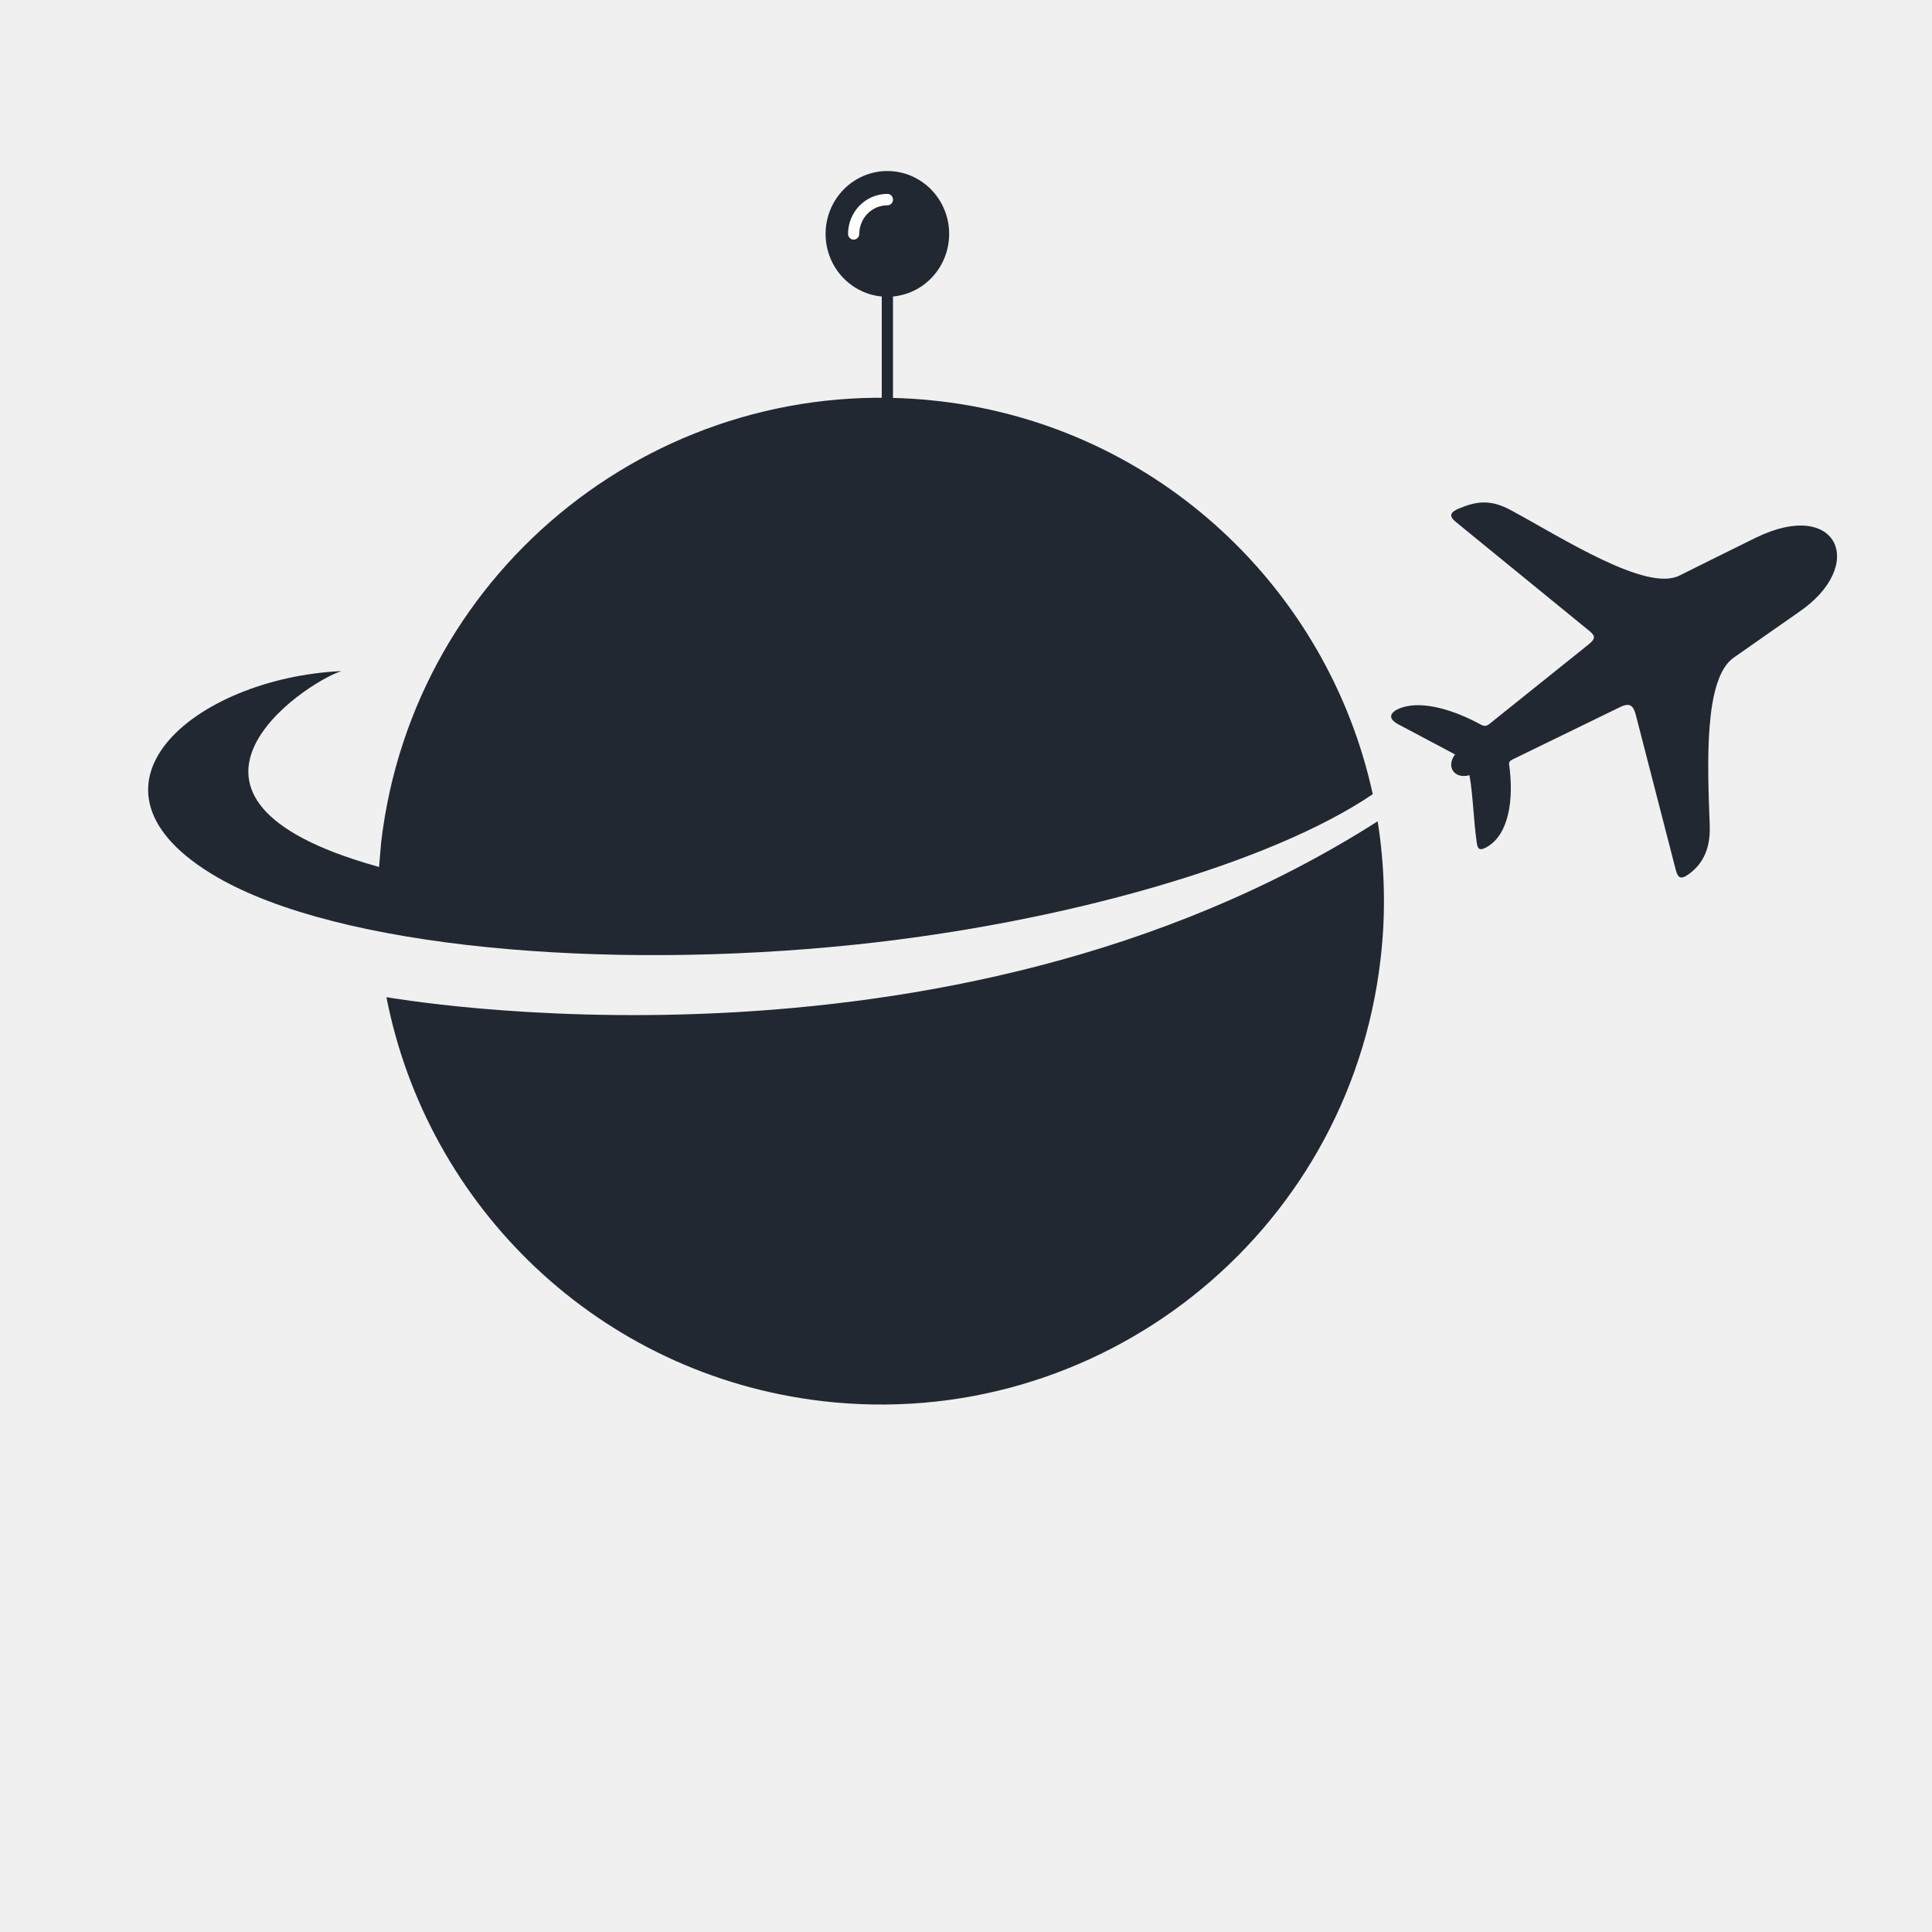
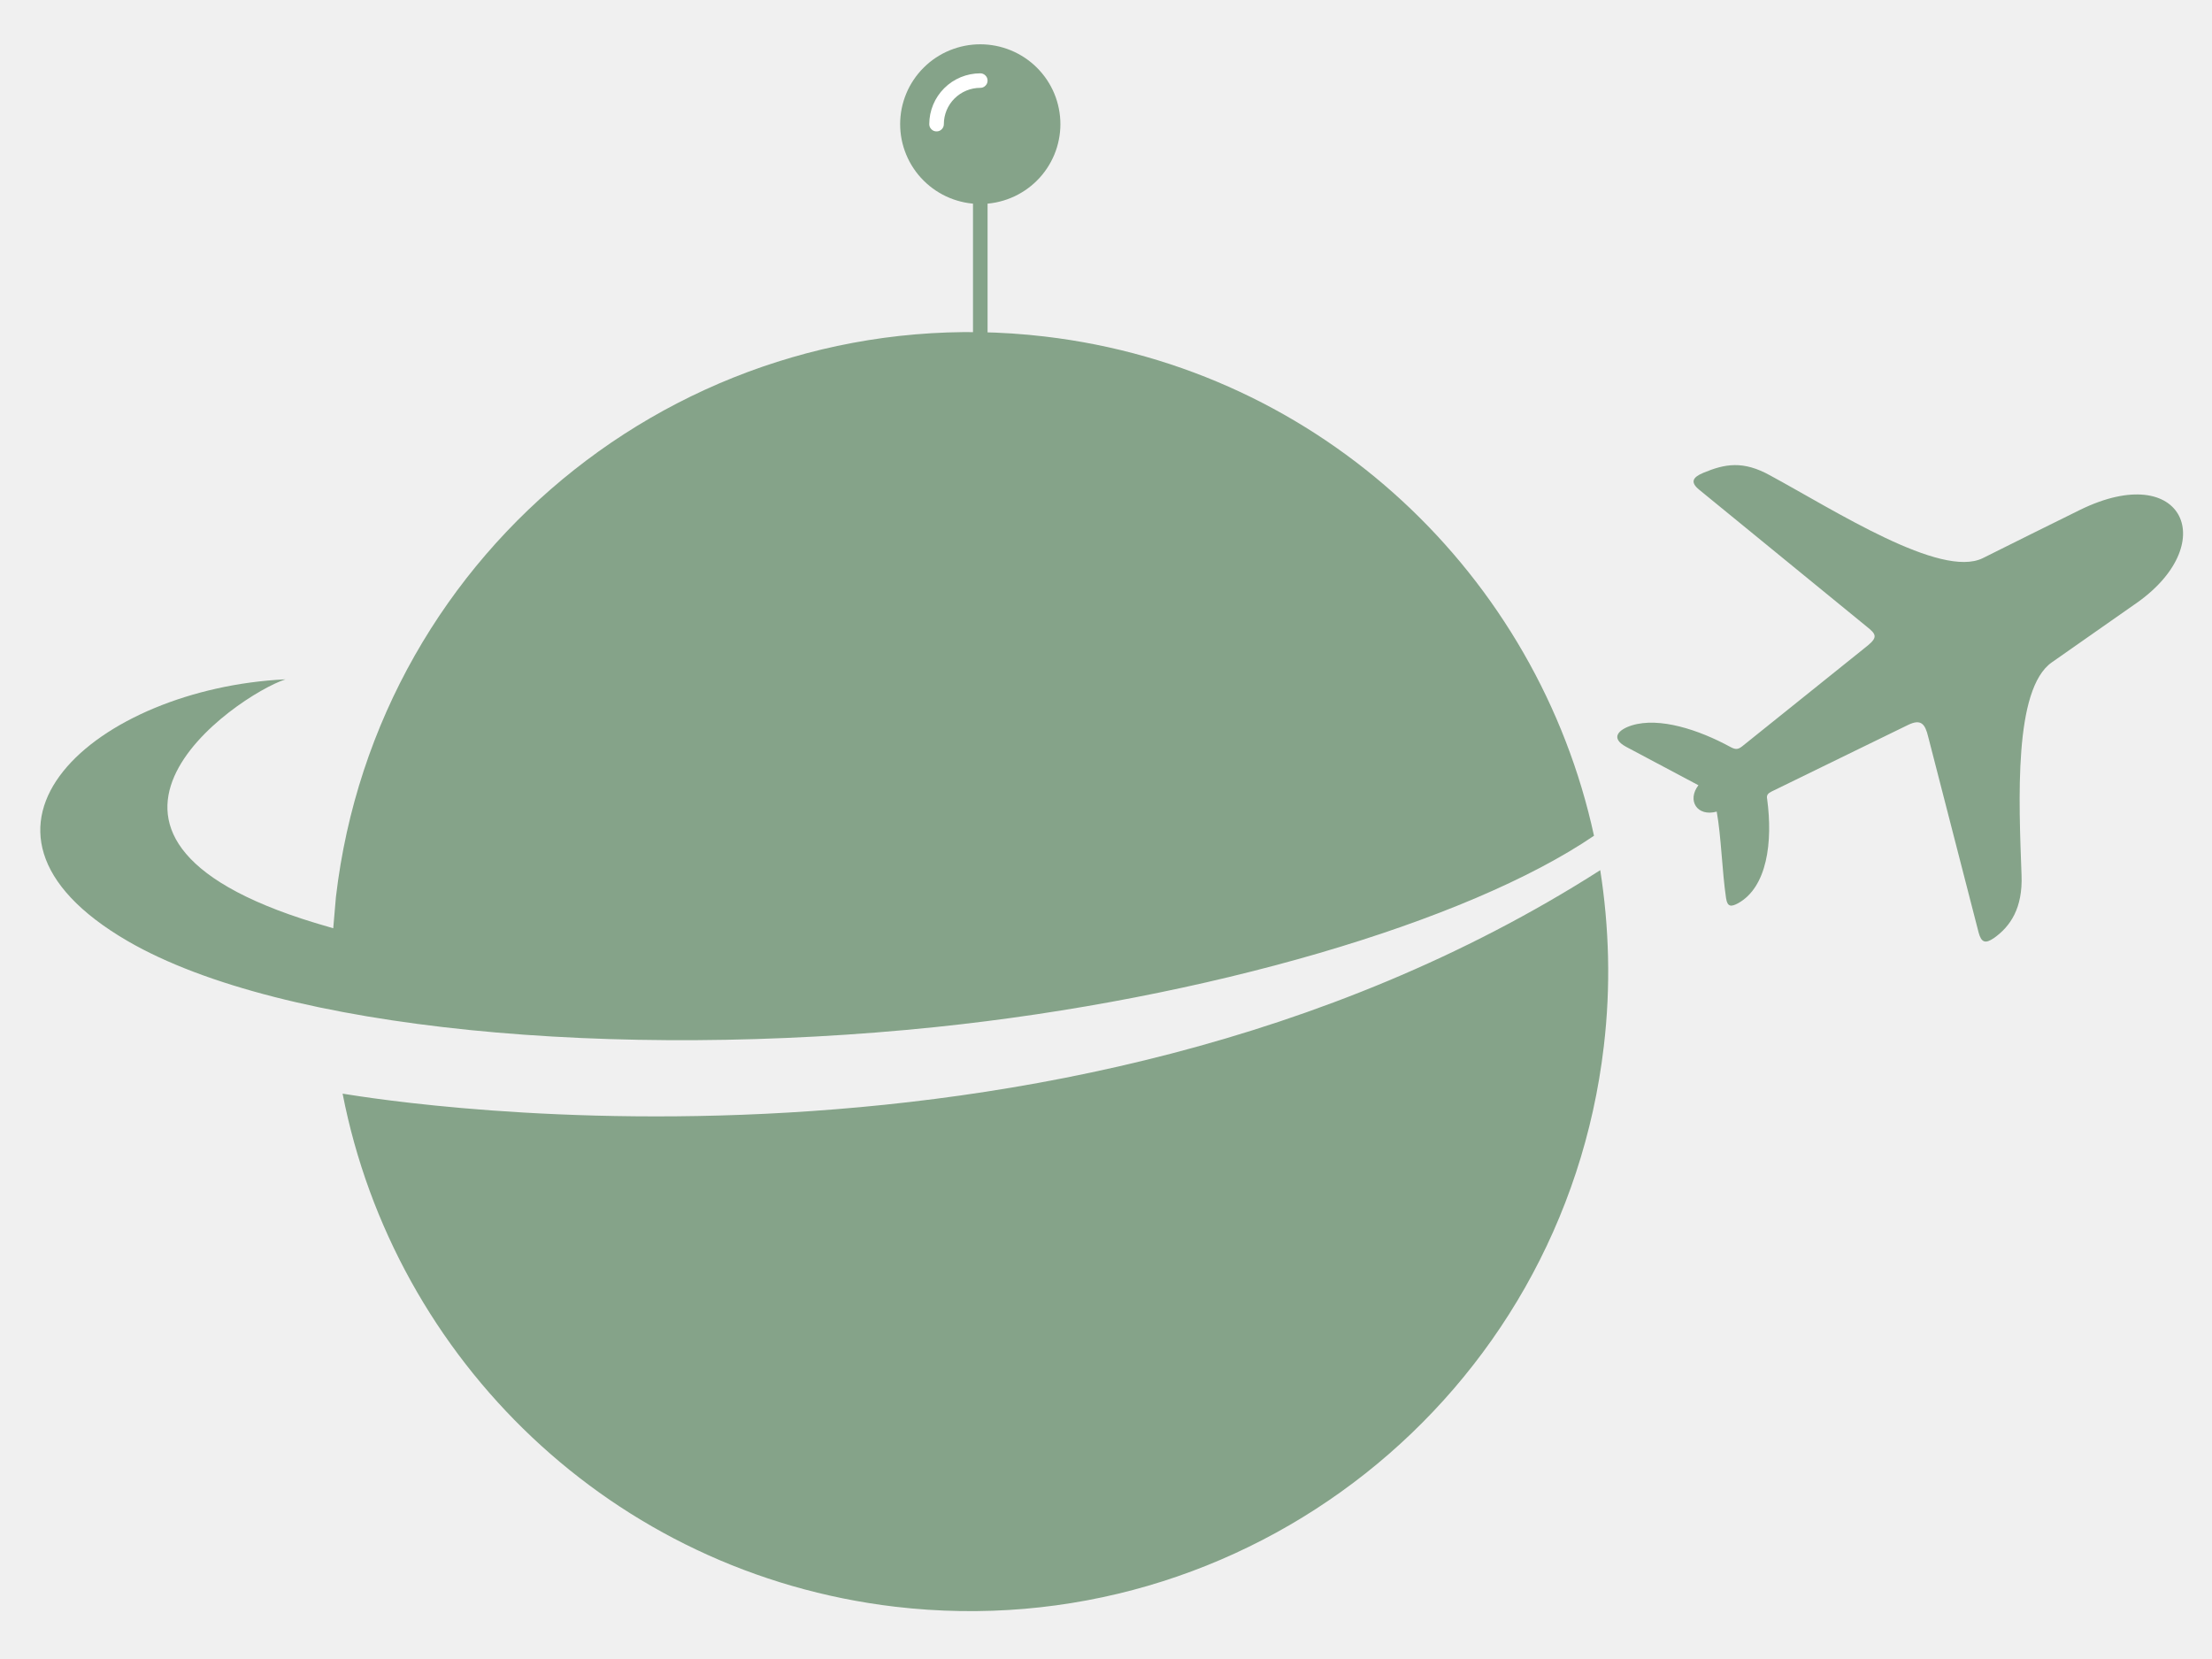
- <svg xmlns="http://www.w3.org/2000/svg" width="500" zoomAndPan="magnify" viewBox="0 0 375 375" height="500" preserveAspectRatio="xMidYMid meet" version="1.0">
+ <svg xmlns="http://www.w3.org/2000/svg" width="400" zoomAndPan="magnify" viewBox="0 0 300 225" height="300" preserveAspectRatio="xMidYMid meet" version="1.0">
  <defs>
-     <clipPath id="5545631eb5">
-       <path d="M 171 55 L 174 55 L 174 86.445 L 171 86.445 Z M 171 55 " clip-rule="nonzero" />
+     <clipPath id="690f075dfe">
+       <path d="M 131 25 L 134 25 L 134 53.258 L 131 53.258 Z M 131 25 " clip-rule="nonzero" />
    </clipPath>
-     <clipPath id="e2eea56e1f">
-       <path d="M 160.238 33.195 L 184.238 33.195 L 184.238 58 L 160.238 58 Z M 160.238 33.195 " clip-rule="nonzero" />
+     <clipPath id="379dfd5b87">
+       <path d="M 122.074 6.008 L 143.824 6.008 L 143.824 28 L 122.074 28 Z M 122.074 6.008 " clip-rule="nonzero" />
    </clipPath>
  </defs>
-   <g clip-path="url(#5545631eb5)">
-     <path fill="#222831" d="M 172.238 86.445 C 172.094 86.445 171.953 86.418 171.82 86.363 C 171.688 86.305 171.57 86.227 171.469 86.121 C 171.363 86.016 171.285 85.898 171.23 85.762 C 171.176 85.625 171.148 85.484 171.148 85.336 L 171.148 56.492 C 171.148 56.344 171.176 56.203 171.23 56.066 C 171.285 55.934 171.363 55.812 171.469 55.707 C 171.57 55.605 171.688 55.523 171.82 55.469 C 171.953 55.41 172.094 55.383 172.238 55.383 C 172.383 55.383 172.52 55.41 172.656 55.469 C 172.789 55.523 172.906 55.605 173.008 55.707 C 173.109 55.812 173.191 55.934 173.246 56.066 C 173.301 56.203 173.328 56.344 173.328 56.492 L 173.328 85.336 C 173.328 85.484 173.301 85.625 173.246 85.762 C 173.191 85.898 173.109 86.016 173.008 86.121 C 172.906 86.227 172.789 86.305 172.656 86.363 C 172.52 86.418 172.383 86.445 172.238 86.445 Z M 172.238 86.445 " fill-opacity="1" fill-rule="nonzero" />
+   <g clip-path="url(#690f075dfe)">
+     <path fill="#85a389" d="M 132.949 53.258 C 132.676 53.258 132.441 53.164 132.25 52.969 C 132.055 52.777 131.961 52.547 131.961 52.273 L 131.961 26.68 C 131.961 26.41 132.055 26.176 132.25 25.984 C 132.441 25.793 132.676 25.695 132.949 25.695 C 133.219 25.695 133.453 25.793 133.645 25.984 C 133.84 26.176 133.938 26.41 133.938 26.68 L 133.938 52.273 C 133.938 52.547 133.84 52.777 133.645 52.969 C 133.453 53.164 133.219 53.258 132.949 53.258 Z M 132.949 53.258 " fill-opacity="1" fill-rule="nonzero" />
  </g>
-   <g clip-path="url(#e2eea56e1f)">
-     <path fill="#222831" d="M 184.23 45.398 C 184.23 46.199 184.152 46.992 184 47.781 C 183.848 48.566 183.617 49.328 183.316 50.07 C 183.016 50.809 182.648 51.512 182.211 52.18 C 181.773 52.844 181.273 53.461 180.719 54.027 C 180.16 54.594 179.555 55.102 178.902 55.547 C 178.246 55.992 177.555 56.367 176.828 56.672 C 176.098 56.98 175.352 57.211 174.578 57.367 C 173.805 57.523 173.023 57.602 172.238 57.602 C 171.449 57.602 170.672 57.523 169.898 57.367 C 169.125 57.211 168.375 56.98 167.648 56.672 C 166.922 56.367 166.23 55.992 165.574 55.547 C 164.922 55.102 164.316 54.594 163.758 54.027 C 163.199 53.461 162.703 52.844 162.266 52.18 C 161.828 51.512 161.461 50.809 161.156 50.07 C 160.855 49.328 160.629 48.566 160.477 47.781 C 160.32 46.992 160.246 46.199 160.246 45.398 C 160.246 44.598 160.32 43.805 160.477 43.02 C 160.629 42.234 160.855 41.469 161.156 40.73 C 161.461 39.988 161.828 39.285 162.266 38.621 C 162.703 37.953 163.199 37.336 163.758 36.77 C 164.316 36.203 164.922 35.699 165.574 35.254 C 166.23 34.809 166.922 34.43 167.648 34.125 C 168.375 33.816 169.125 33.586 169.898 33.43 C 170.672 33.273 171.449 33.195 172.238 33.195 C 173.023 33.195 173.805 33.273 174.578 33.43 C 175.352 33.586 176.098 33.816 176.828 34.125 C 177.555 34.43 178.246 34.809 178.902 35.254 C 179.555 35.699 180.16 36.203 180.719 36.77 C 181.273 37.336 181.773 37.953 182.211 38.621 C 182.648 39.285 183.016 39.988 183.316 40.73 C 183.617 41.469 183.848 42.234 184 43.02 C 184.152 43.805 184.23 44.598 184.23 45.398 Z M 184.23 45.398 " fill-opacity="1" fill-rule="nonzero" />
+   <g clip-path="url(#379dfd5b87)">
+     <path fill="#85a389" d="M 143.816 16.836 C 143.816 17.547 143.746 18.25 143.605 18.949 C 143.465 19.648 143.262 20.324 142.988 20.98 C 142.715 21.637 142.379 22.262 141.984 22.852 C 141.586 23.445 141.137 23.992 140.633 24.492 C 140.129 24.996 139.578 25.445 138.984 25.84 C 138.391 26.234 137.766 26.57 137.105 26.84 C 136.445 27.113 135.77 27.316 135.066 27.457 C 134.367 27.594 133.66 27.664 132.949 27.664 C 132.234 27.664 131.527 27.594 130.828 27.457 C 130.129 27.316 129.449 27.113 128.789 26.84 C 128.129 26.57 127.504 26.234 126.91 25.84 C 126.316 25.445 125.77 24.996 125.266 24.492 C 124.758 23.992 124.309 23.445 123.914 22.852 C 123.516 22.262 123.18 21.637 122.91 20.98 C 122.637 20.324 122.43 19.648 122.289 18.949 C 122.152 18.25 122.082 17.547 122.082 16.836 C 122.082 16.125 122.152 15.422 122.289 14.723 C 122.43 14.027 122.637 13.352 122.91 12.691 C 123.18 12.035 123.516 11.41 123.914 10.82 C 124.309 10.23 124.758 9.684 125.266 9.18 C 125.77 8.676 126.316 8.227 126.91 7.832 C 127.504 7.438 128.129 7.105 128.789 6.832 C 129.449 6.562 130.129 6.355 130.828 6.215 C 131.527 6.078 132.234 6.008 132.949 6.008 C 133.66 6.008 134.367 6.078 135.066 6.215 C 135.77 6.355 136.445 6.562 137.105 6.832 C 137.766 7.105 138.391 7.438 138.984 7.832 C 139.578 8.227 140.129 8.676 140.633 9.18 C 141.137 9.684 141.586 10.23 141.984 10.82 C 142.379 11.41 142.715 12.035 142.988 12.691 C 143.262 13.352 143.465 14.027 143.605 14.723 C 143.746 15.422 143.816 16.125 143.816 16.836 Z M 143.816 16.836 " fill-opacity="1" fill-rule="nonzero" />
  </g>
-   <path fill="#ffffff" d="M 165.695 46.508 C 165.551 46.508 165.414 46.48 165.277 46.426 C 165.145 46.367 165.027 46.289 164.926 46.184 C 164.824 46.078 164.746 45.961 164.688 45.824 C 164.633 45.688 164.605 45.547 164.605 45.398 C 164.605 44.891 164.656 44.383 164.754 43.883 C 164.852 43.383 164.996 42.898 165.188 42.426 C 165.379 41.957 165.613 41.508 165.891 41.086 C 166.172 40.66 166.488 40.27 166.84 39.906 C 167.195 39.547 167.582 39.227 167.996 38.941 C 168.414 38.66 168.855 38.418 169.316 38.223 C 169.781 38.031 170.258 37.883 170.75 37.781 C 171.242 37.684 171.738 37.633 172.238 37.633 C 172.383 37.633 172.52 37.66 172.656 37.719 C 172.789 37.773 172.906 37.855 173.008 37.957 C 173.109 38.062 173.191 38.184 173.246 38.316 C 173.301 38.453 173.328 38.594 173.328 38.742 C 173.328 38.891 173.301 39.031 173.246 39.168 C 173.191 39.305 173.109 39.422 173.008 39.527 C 172.906 39.633 172.789 39.711 172.656 39.77 C 172.52 39.824 172.383 39.852 172.238 39.852 C 171.879 39.852 171.523 39.887 171.176 39.957 C 170.824 40.031 170.48 40.137 170.152 40.273 C 169.82 40.414 169.508 40.586 169.211 40.785 C 168.91 40.988 168.637 41.219 168.383 41.477 C 168.129 41.734 167.902 42.016 167.707 42.316 C 167.508 42.621 167.34 42.941 167.203 43.277 C 167.066 43.613 166.961 43.961 166.891 44.316 C 166.82 44.676 166.785 45.035 166.785 45.398 C 166.785 45.547 166.758 45.688 166.703 45.824 C 166.648 45.961 166.57 46.078 166.469 46.184 C 166.363 46.289 166.246 46.367 166.113 46.426 C 165.98 46.48 165.84 46.508 165.695 46.508 Z M 165.695 46.508 " fill-opacity="1" fill-rule="nonzero" />
-   <path fill="#222831" d="M 267.406 159.41 C 268.77 168.082 269.043 177.164 267.949 186.316 C 261.668 239.922 213.125 278.23 159.531 271.949 C 116.246 266.828 82.926 234.184 75.008 193.555 C 75.074 193.484 183.086 213.223 267.406 159.41 M 42.164 170.27 C 12.328 152.992 37.59 131.617 66.266 130.254 C 58.895 132.641 26.055 154.836 72.891 168.082 C 73.094 168.152 73.367 168.219 73.574 168.289 C 73.707 166.719 73.844 165.148 73.98 163.508 C 80.262 109.902 128.809 71.594 182.402 77.875 C 224.938 82.859 257.848 114.547 266.449 154.152 C 247.059 167.332 207.188 179.078 165.742 183.379 C 116.926 188.434 65.789 183.926 42.164 170.27 Z M 42.164 170.27 " fill-opacity="1" fill-rule="evenodd" />
-   <path fill="#222831" d="M 293.418 99.113 C 303.387 104.508 319.5 114.887 325.918 111.746 C 330.832 109.289 335.816 106.828 340.801 104.371 C 356.707 96.586 362.578 109.766 348.992 118.918 L 336.5 127.656 C 330.629 131.754 331.445 148.828 331.855 160.16 C 332.062 165.215 330.148 168.016 327.625 169.789 C 326.324 170.68 325.711 170.473 325.301 168.973 C 322.707 159 320.18 149.031 317.586 139.062 C 317.109 137.082 316.496 136.262 314.516 137.219 C 307.551 140.633 300.586 143.977 293.621 147.391 C 293.074 147.664 292.805 147.938 292.941 148.555 C 293.828 155.109 292.941 162.004 288.5 164.465 C 287.477 165.012 286.863 165.078 286.66 163.711 C 286.043 159.617 285.906 154.223 285.223 150.465 C 282.219 151.285 280.648 148.758 282.426 146.438 L 271.363 140.562 C 268.84 139.199 270.273 137.898 272.254 137.285 C 276.484 135.988 282.492 137.969 287.273 140.562 C 288.023 140.973 288.434 141.043 289.117 140.496 L 308.371 125.062 C 309.941 123.766 309.531 123.285 308.164 122.195 L 282.562 101.297 C 281.129 100.137 281.539 99.387 283.176 98.703 C 286.453 97.34 289.254 96.793 293.418 99.113 " fill-opacity="1" fill-rule="evenodd" />
+   <path fill="#ffffff" d="M 127.02 17.82 C 126.746 17.82 126.516 17.727 126.32 17.531 C 126.129 17.34 126.031 17.109 126.031 16.836 C 126.031 16.383 126.078 15.938 126.164 15.492 C 126.254 15.047 126.387 14.617 126.559 14.199 C 126.734 13.781 126.945 13.383 127.199 13.008 C 127.449 12.633 127.738 12.285 128.059 11.965 C 128.379 11.645 128.73 11.359 129.105 11.105 C 129.484 10.855 129.883 10.645 130.301 10.469 C 130.723 10.297 131.152 10.168 131.598 10.078 C 132.043 9.988 132.492 9.945 132.949 9.945 C 133.219 9.945 133.453 10.043 133.645 10.234 C 133.84 10.426 133.938 10.66 133.938 10.93 C 133.938 11.203 133.84 11.434 133.645 11.625 C 133.453 11.82 133.219 11.914 132.949 11.914 C 132.625 11.914 132.301 11.945 131.984 12.008 C 131.668 12.074 131.355 12.164 131.059 12.289 C 130.758 12.414 130.473 12.566 130.203 12.746 C 129.934 12.926 129.684 13.129 129.457 13.355 C 129.227 13.586 129.02 13.832 128.84 14.102 C 128.66 14.371 128.508 14.656 128.383 14.953 C 128.262 15.25 128.168 15.559 128.102 15.875 C 128.039 16.195 128.008 16.512 128.008 16.836 C 128.008 17.109 127.91 17.34 127.719 17.531 C 127.527 17.727 127.293 17.82 127.02 17.82 Z M 127.02 17.82 " fill-opacity="1" fill-rule="nonzero" />
+   <path fill="#85a389" d="M 217.031 118.016 C 218.238 125.715 218.48 133.773 217.516 141.898 C 211.945 189.48 168.91 223.488 121.398 217.91 C 83.023 213.367 53.488 184.391 46.465 148.324 C 46.527 148.262 142.281 165.781 217.031 118.016 M 17.352 127.652 C -9.098 112.316 13.297 93.344 38.719 92.133 C 32.184 94.254 3.07 113.953 44.59 125.715 C 44.773 125.773 45.016 125.836 45.195 125.895 C 45.316 124.5 45.438 123.105 45.559 121.652 C 51.125 74.066 94.16 40.062 141.676 45.637 C 179.383 50.062 208.555 78.188 216.184 113.348 C 198.992 125.047 163.645 135.473 126.906 139.293 C 83.629 143.777 38.297 139.777 17.352 127.652 Z M 17.352 127.652 " fill-opacity="1" fill-rule="evenodd" />
+   <path fill="#85a389" d="M 240.09 64.488 C 248.926 69.277 263.211 78.492 268.902 75.703 C 273.258 73.523 277.676 71.34 282.094 69.156 C 296.199 62.246 301.402 73.945 289.359 82.07 L 278.281 89.828 C 273.078 93.465 273.805 108.617 274.168 118.68 C 274.348 123.168 272.652 125.652 270.414 127.23 C 269.266 128.016 268.719 127.836 268.355 126.5 C 266.055 117.652 263.816 108.801 261.516 99.949 C 261.094 98.191 260.547 97.465 258.793 98.312 C 252.617 101.344 246.445 104.316 240.273 107.348 C 239.789 107.59 239.547 107.832 239.668 108.375 C 240.453 114.195 239.668 120.316 235.73 122.5 C 234.824 122.984 234.281 123.047 234.098 121.832 C 233.555 118.195 233.434 113.406 232.828 110.074 C 230.164 110.801 228.773 108.559 230.344 106.496 L 220.539 101.285 C 218.301 100.07 219.57 98.922 221.328 98.375 C 225.078 97.223 230.406 98.98 234.645 101.285 C 235.309 101.648 235.672 101.707 236.277 101.223 L 253.344 87.523 C 254.738 86.371 254.375 85.949 253.164 84.977 L 230.465 66.43 C 229.195 65.398 229.559 64.73 231.012 64.125 C 233.918 62.914 236.398 62.43 240.09 64.488 " fill-opacity="1" fill-rule="evenodd" />
</svg>
